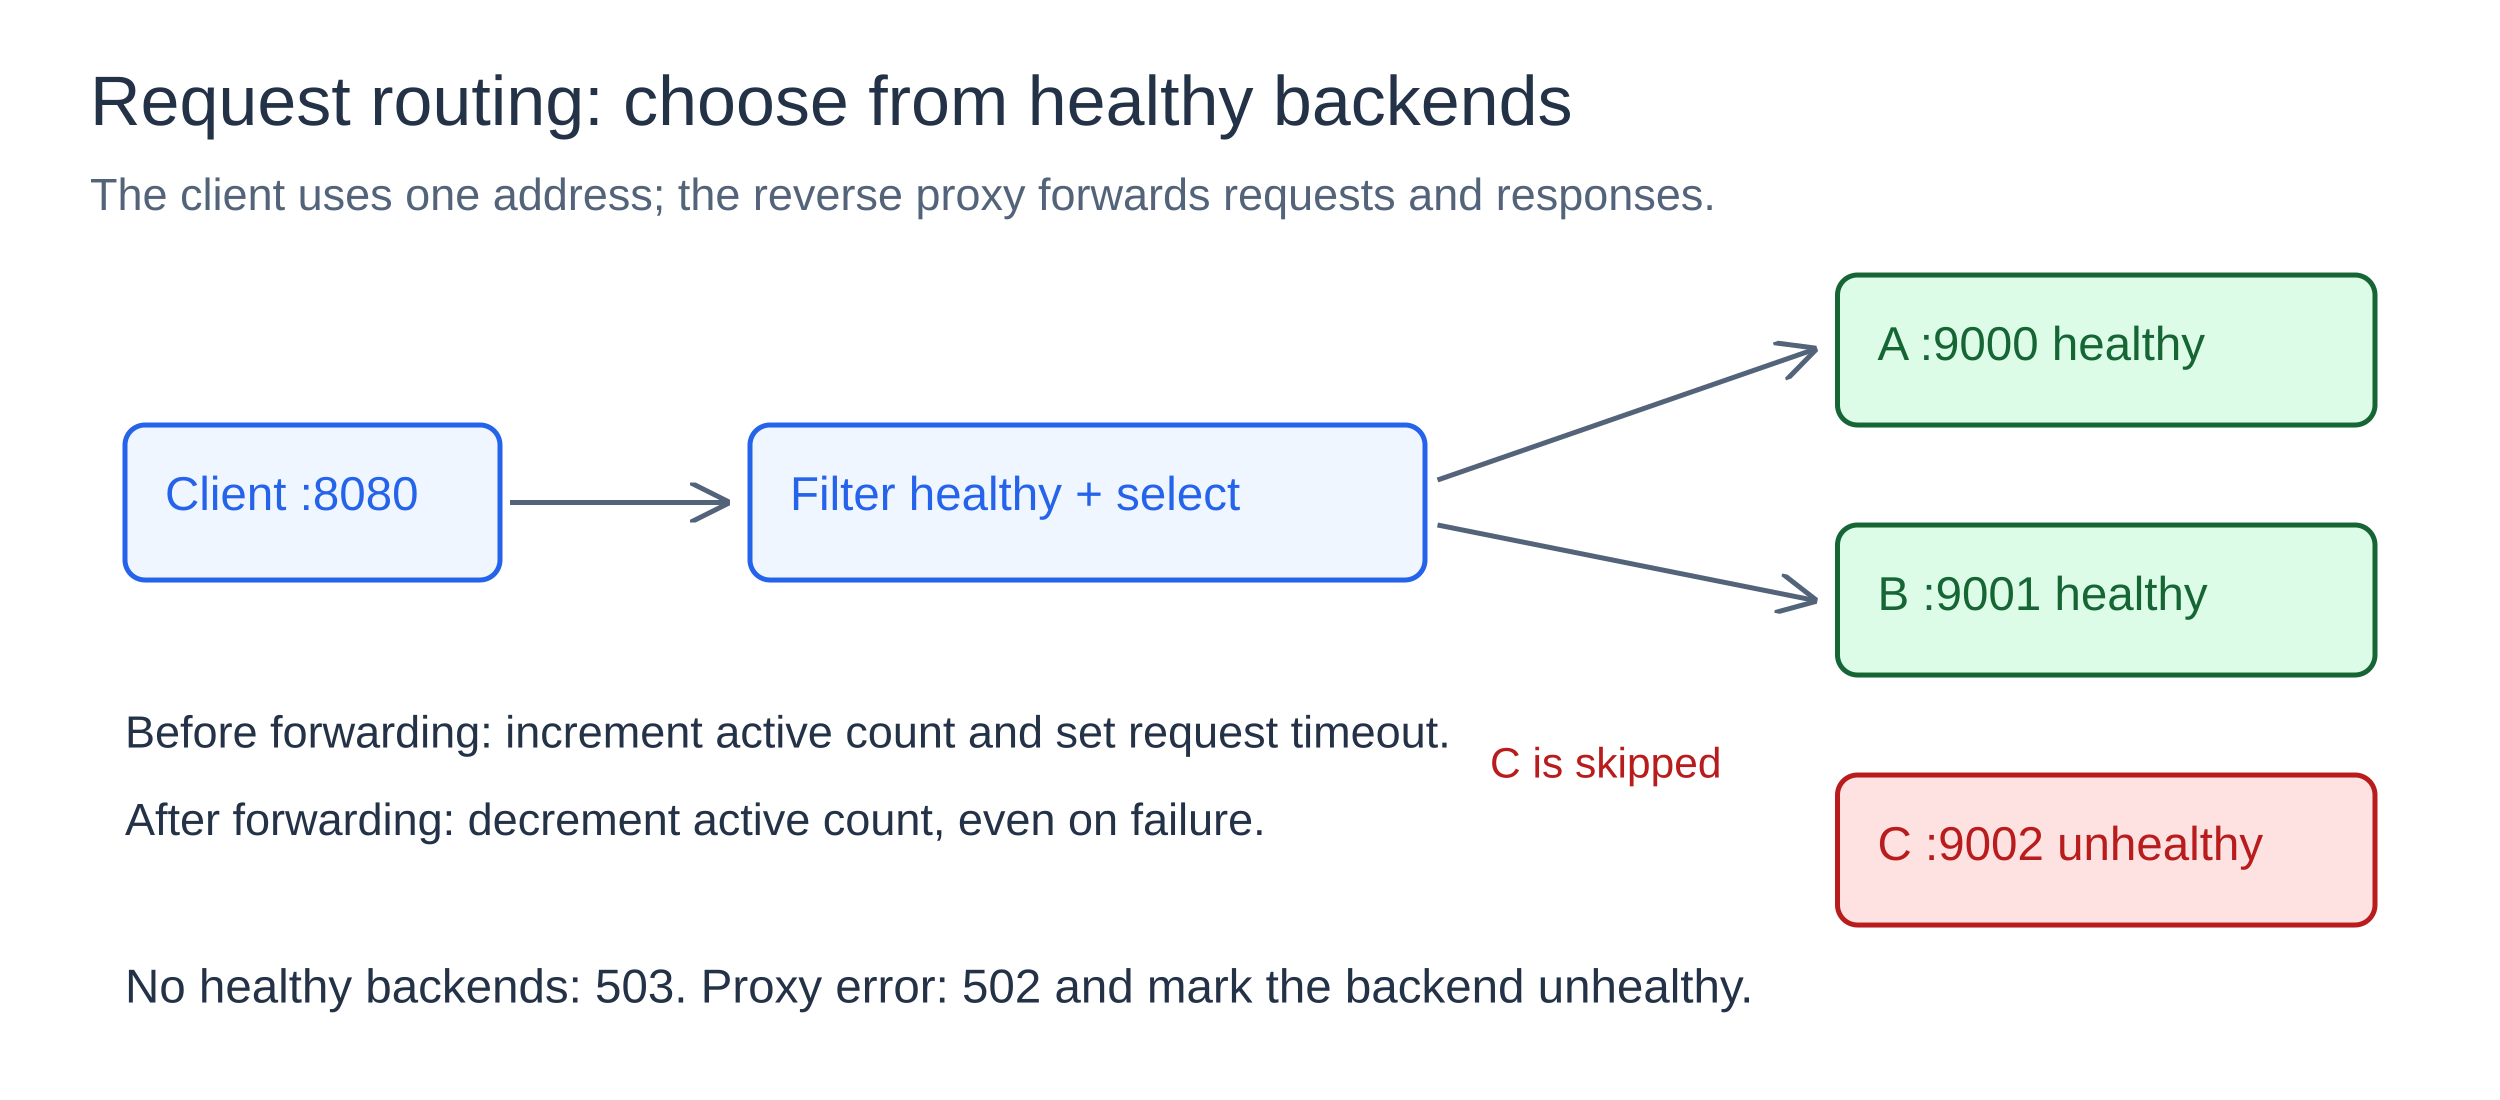
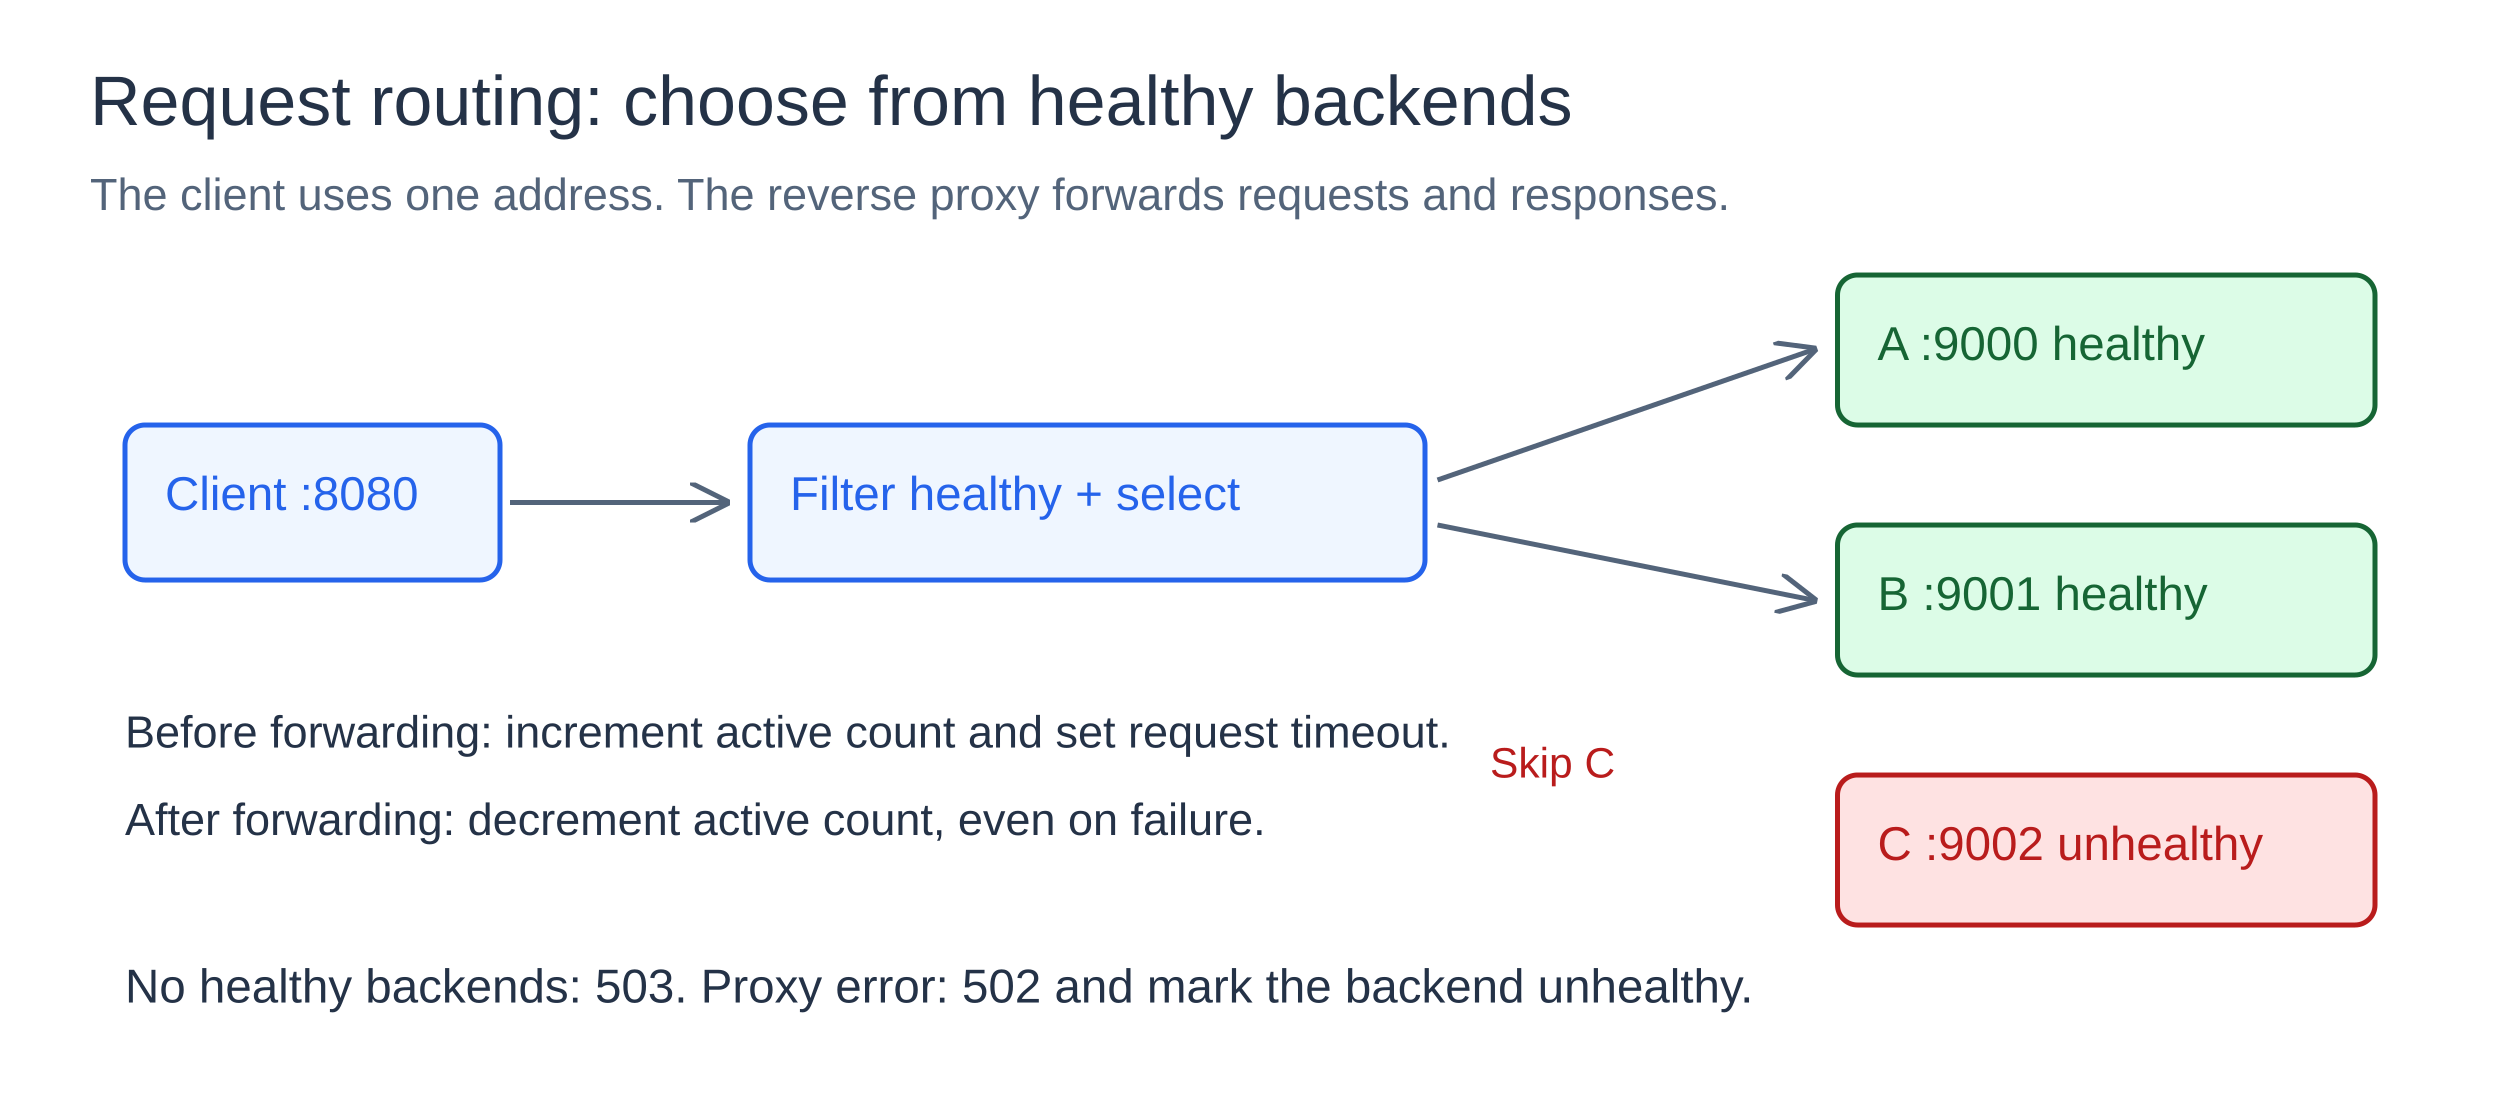
<svg xmlns="http://www.w3.org/2000/svg" width="1000" height="440" viewBox="0 0 1000 440" role="img" aria-labelledby="title desc">
  <defs>
    <marker id="arrow" markerWidth="8" markerHeight="8" refX="7" refY="4" orient="auto">
      <path d="M 0 0 L 8 4 L 0 8" fill="none" stroke="#53647a" />
    </marker>
    <marker id="back" markerWidth="8" markerHeight="8" refX="1" refY="4" orient="auto">
      <path d="M 8 0 L 0 4 L 8 8" fill="none" stroke="#53647a" />
    </marker>
  </defs>
  <rect width="1000" height="440" fill="#fff" />
  <text x="36" y="50" font-family="Arial, Helvetica, sans-serif" font-size="28" fill="#243247">Request routing: choose from healthy backends</text>
-   <text x="36" y="84" font-family="Arial, Helvetica, sans-serif" font-size="18" fill="#53647a">The client uses one address; the reverse proxy forwards requests and responses.</text>
+   <text x="36" y="84" font-family="Arial, Helvetica, sans-serif" font-size="18" fill="#53647a">The client uses one address. The reverse proxy forwards requests and responses.</text>
  <rect x="50" y="170" width="150" height="62" rx="8" fill="#eff6ff" stroke="#2563eb" stroke-width="2" />
  <text x="66" y="204" font-family="Arial, Helvetica, sans-serif" font-size="19" fill="#2563eb">Client :8080</text>
  <rect x="300" y="170" width="270" height="62" rx="8" fill="#eff6ff" stroke="#2563eb" stroke-width="2" />
  <text x="316" y="204" font-family="Arial, Helvetica, sans-serif" font-size="19" fill="#2563eb">Filter healthy + select</text>
  <path d="M 204 201 L 290 201" fill="none" stroke="#53647a" stroke-width="2" marker-end="url(#arrow)" />
  <rect x="735" y="110" width="215" height="60" rx="8" fill="#dcfce7" stroke="#166534" stroke-width="2" />
  <text x="751" y="144" font-family="Arial, Helvetica, sans-serif" font-size="19" fill="#166534">A :9000 healthy</text>
  <rect x="735" y="210" width="215" height="60" rx="8" fill="#dcfce7" stroke="#166534" stroke-width="2" />
  <text x="751" y="244" font-family="Arial, Helvetica, sans-serif" font-size="19" fill="#166534">B :9001 healthy</text>
  <rect x="735" y="310" width="215" height="60" rx="8" fill="#fee2e2" stroke="#b91c1c" stroke-width="2" />
  <text x="751" y="344" font-family="Arial, Helvetica, sans-serif" font-size="19" fill="#b91c1c">C :9002 unhealthy</text>
  <path d="M 575 192 L 725 140" fill="none" stroke="#53647a" stroke-width="2" marker-end="url(#arrow)" />
  <path d="M 575 210 L 725 240" fill="none" stroke="#53647a" stroke-width="2" marker-end="url(#arrow)" />
-   <text x="596" y="311" font-family="Arial, Helvetica, sans-serif" font-size="17" fill="#b91c1c">C is skipped</text>
+   <text x="596" y="311" font-family="Arial, Helvetica, sans-serif" font-size="17" fill="#b91c1c">Skip C</text>
  <text x="50" y="299" font-family="Arial, Helvetica, sans-serif" font-size="18" fill="#243247">Before forwarding: increment active count and set request timeout.</text>
  <text x="50" y="334" font-family="Arial, Helvetica, sans-serif" font-size="18" fill="#243247">After forwarding: decrement active count, even on failure.</text>
  <text x="50" y="401" font-family="Arial, Helvetica, sans-serif" font-size="19" fill="#243247">No healthy backends: 503. Proxy error: 502 and mark the backend unhealthy.</text>
</svg>
